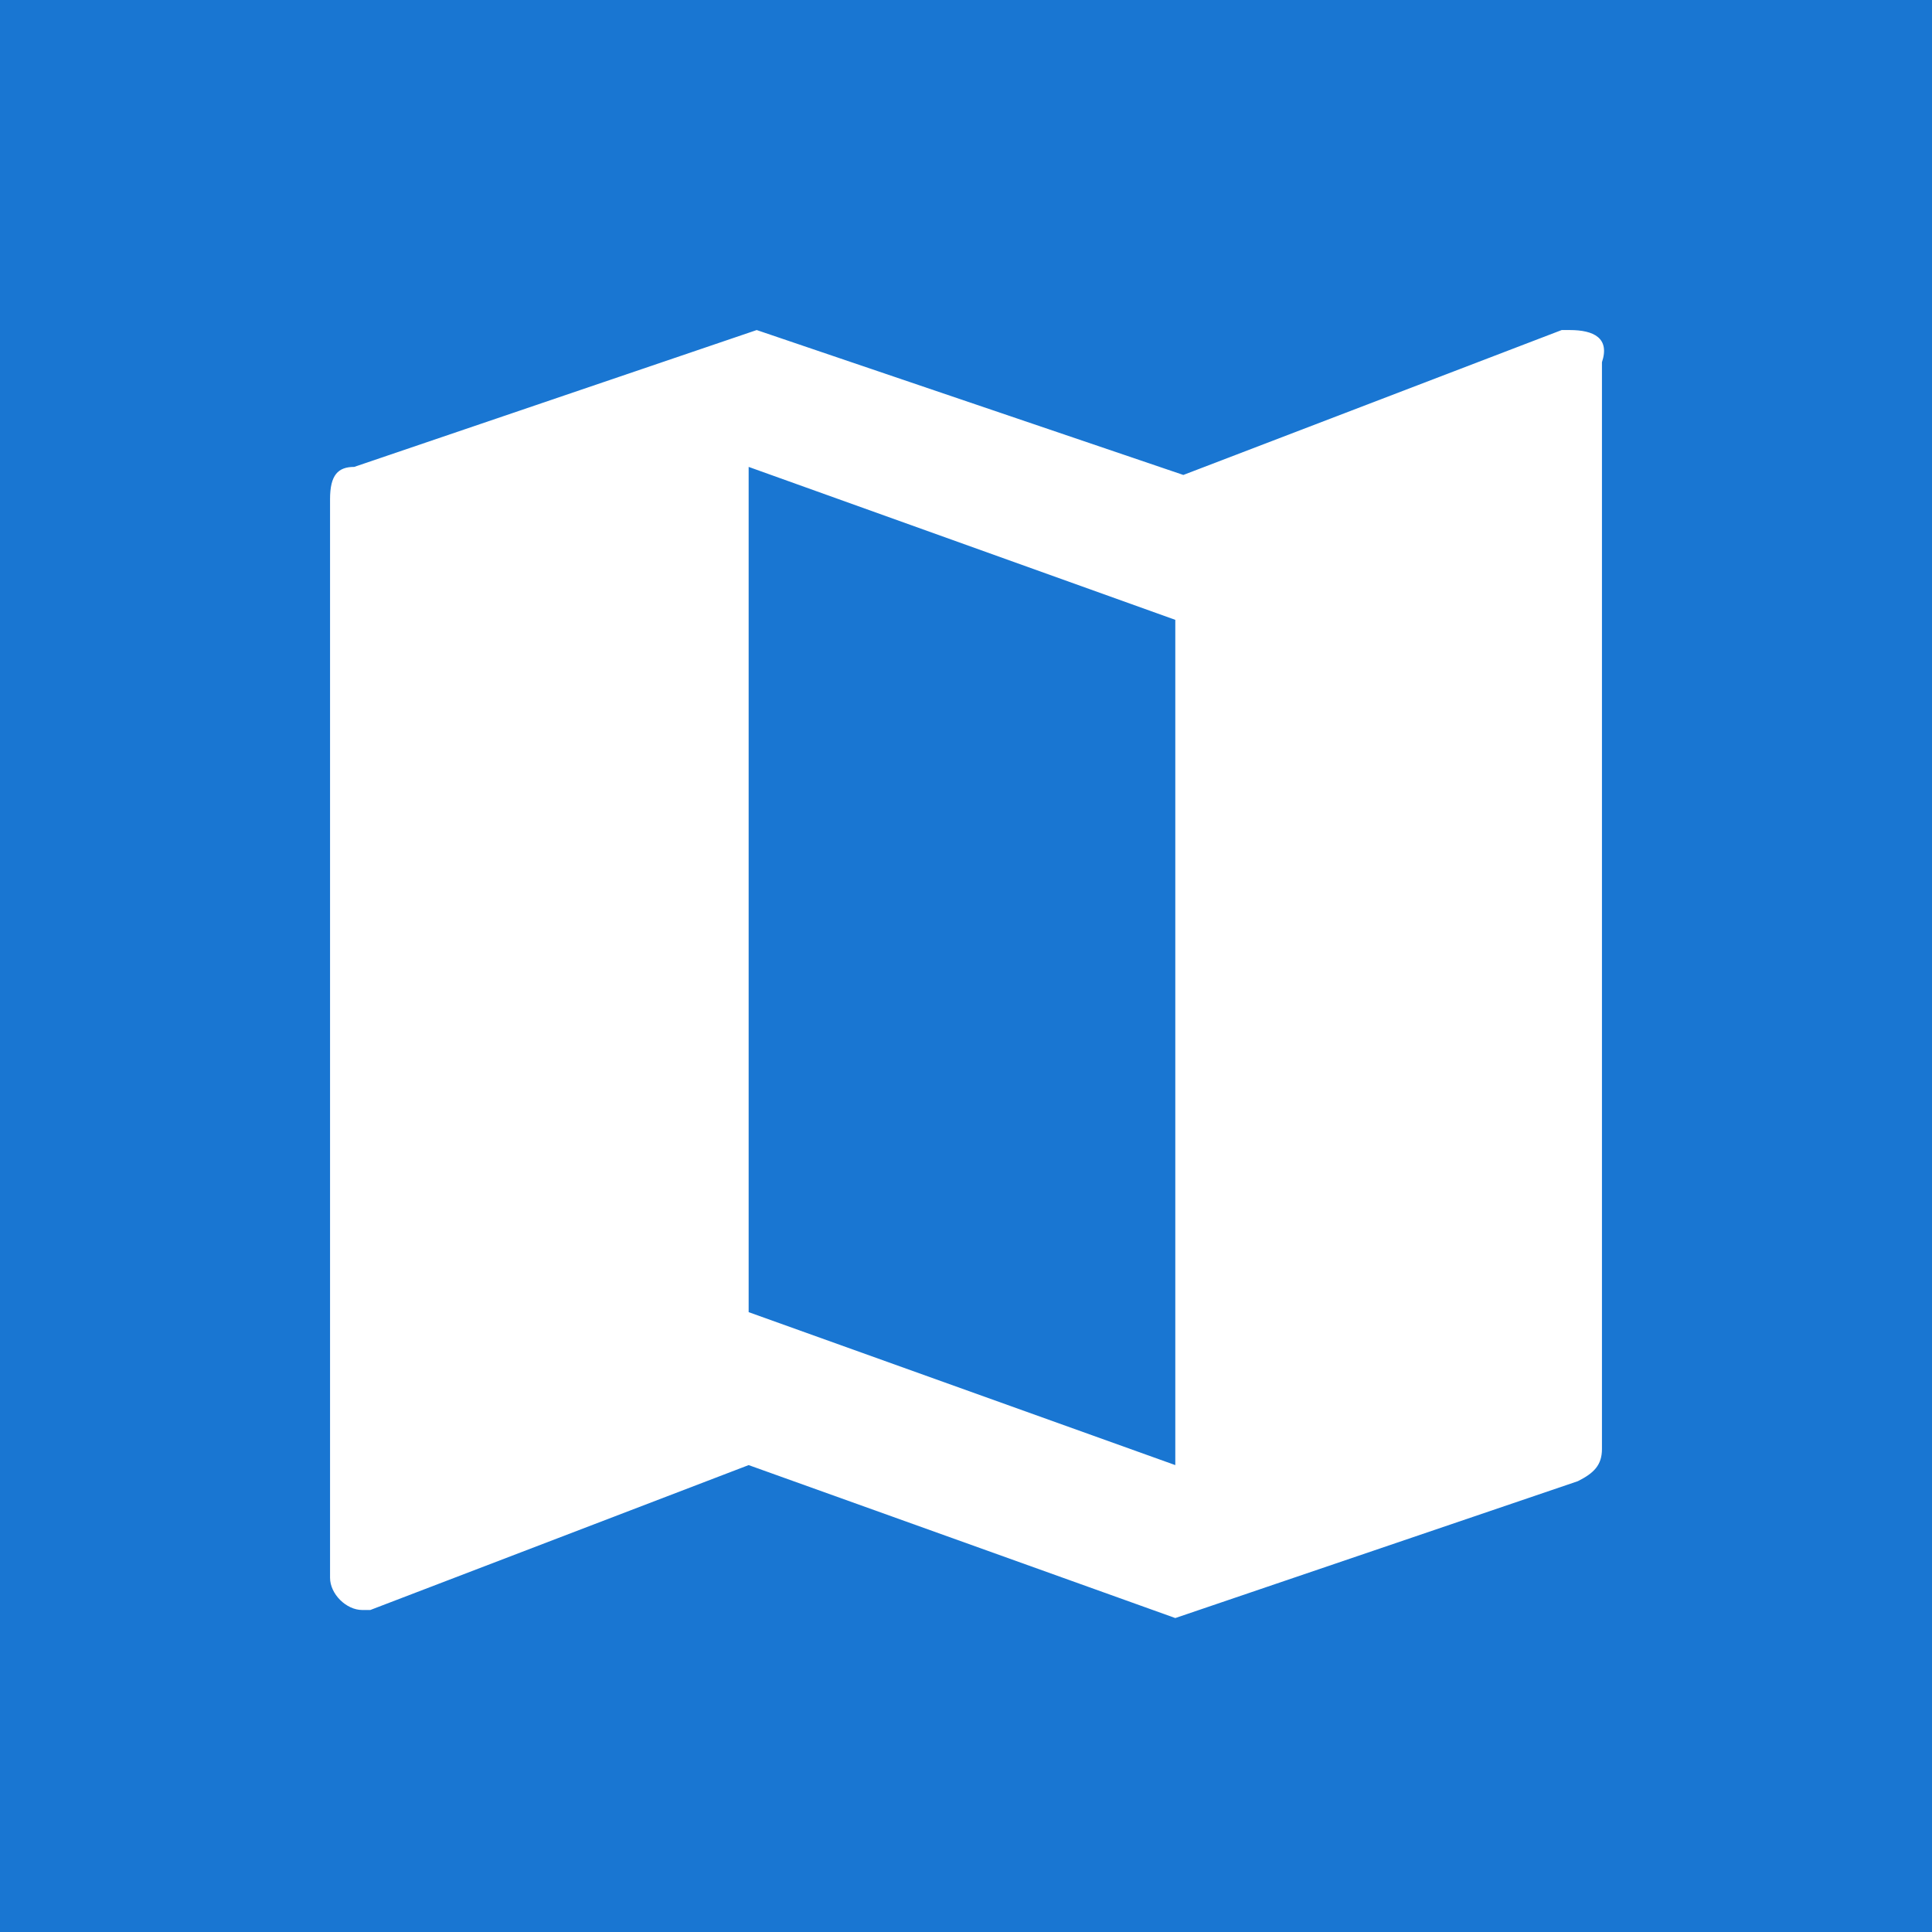
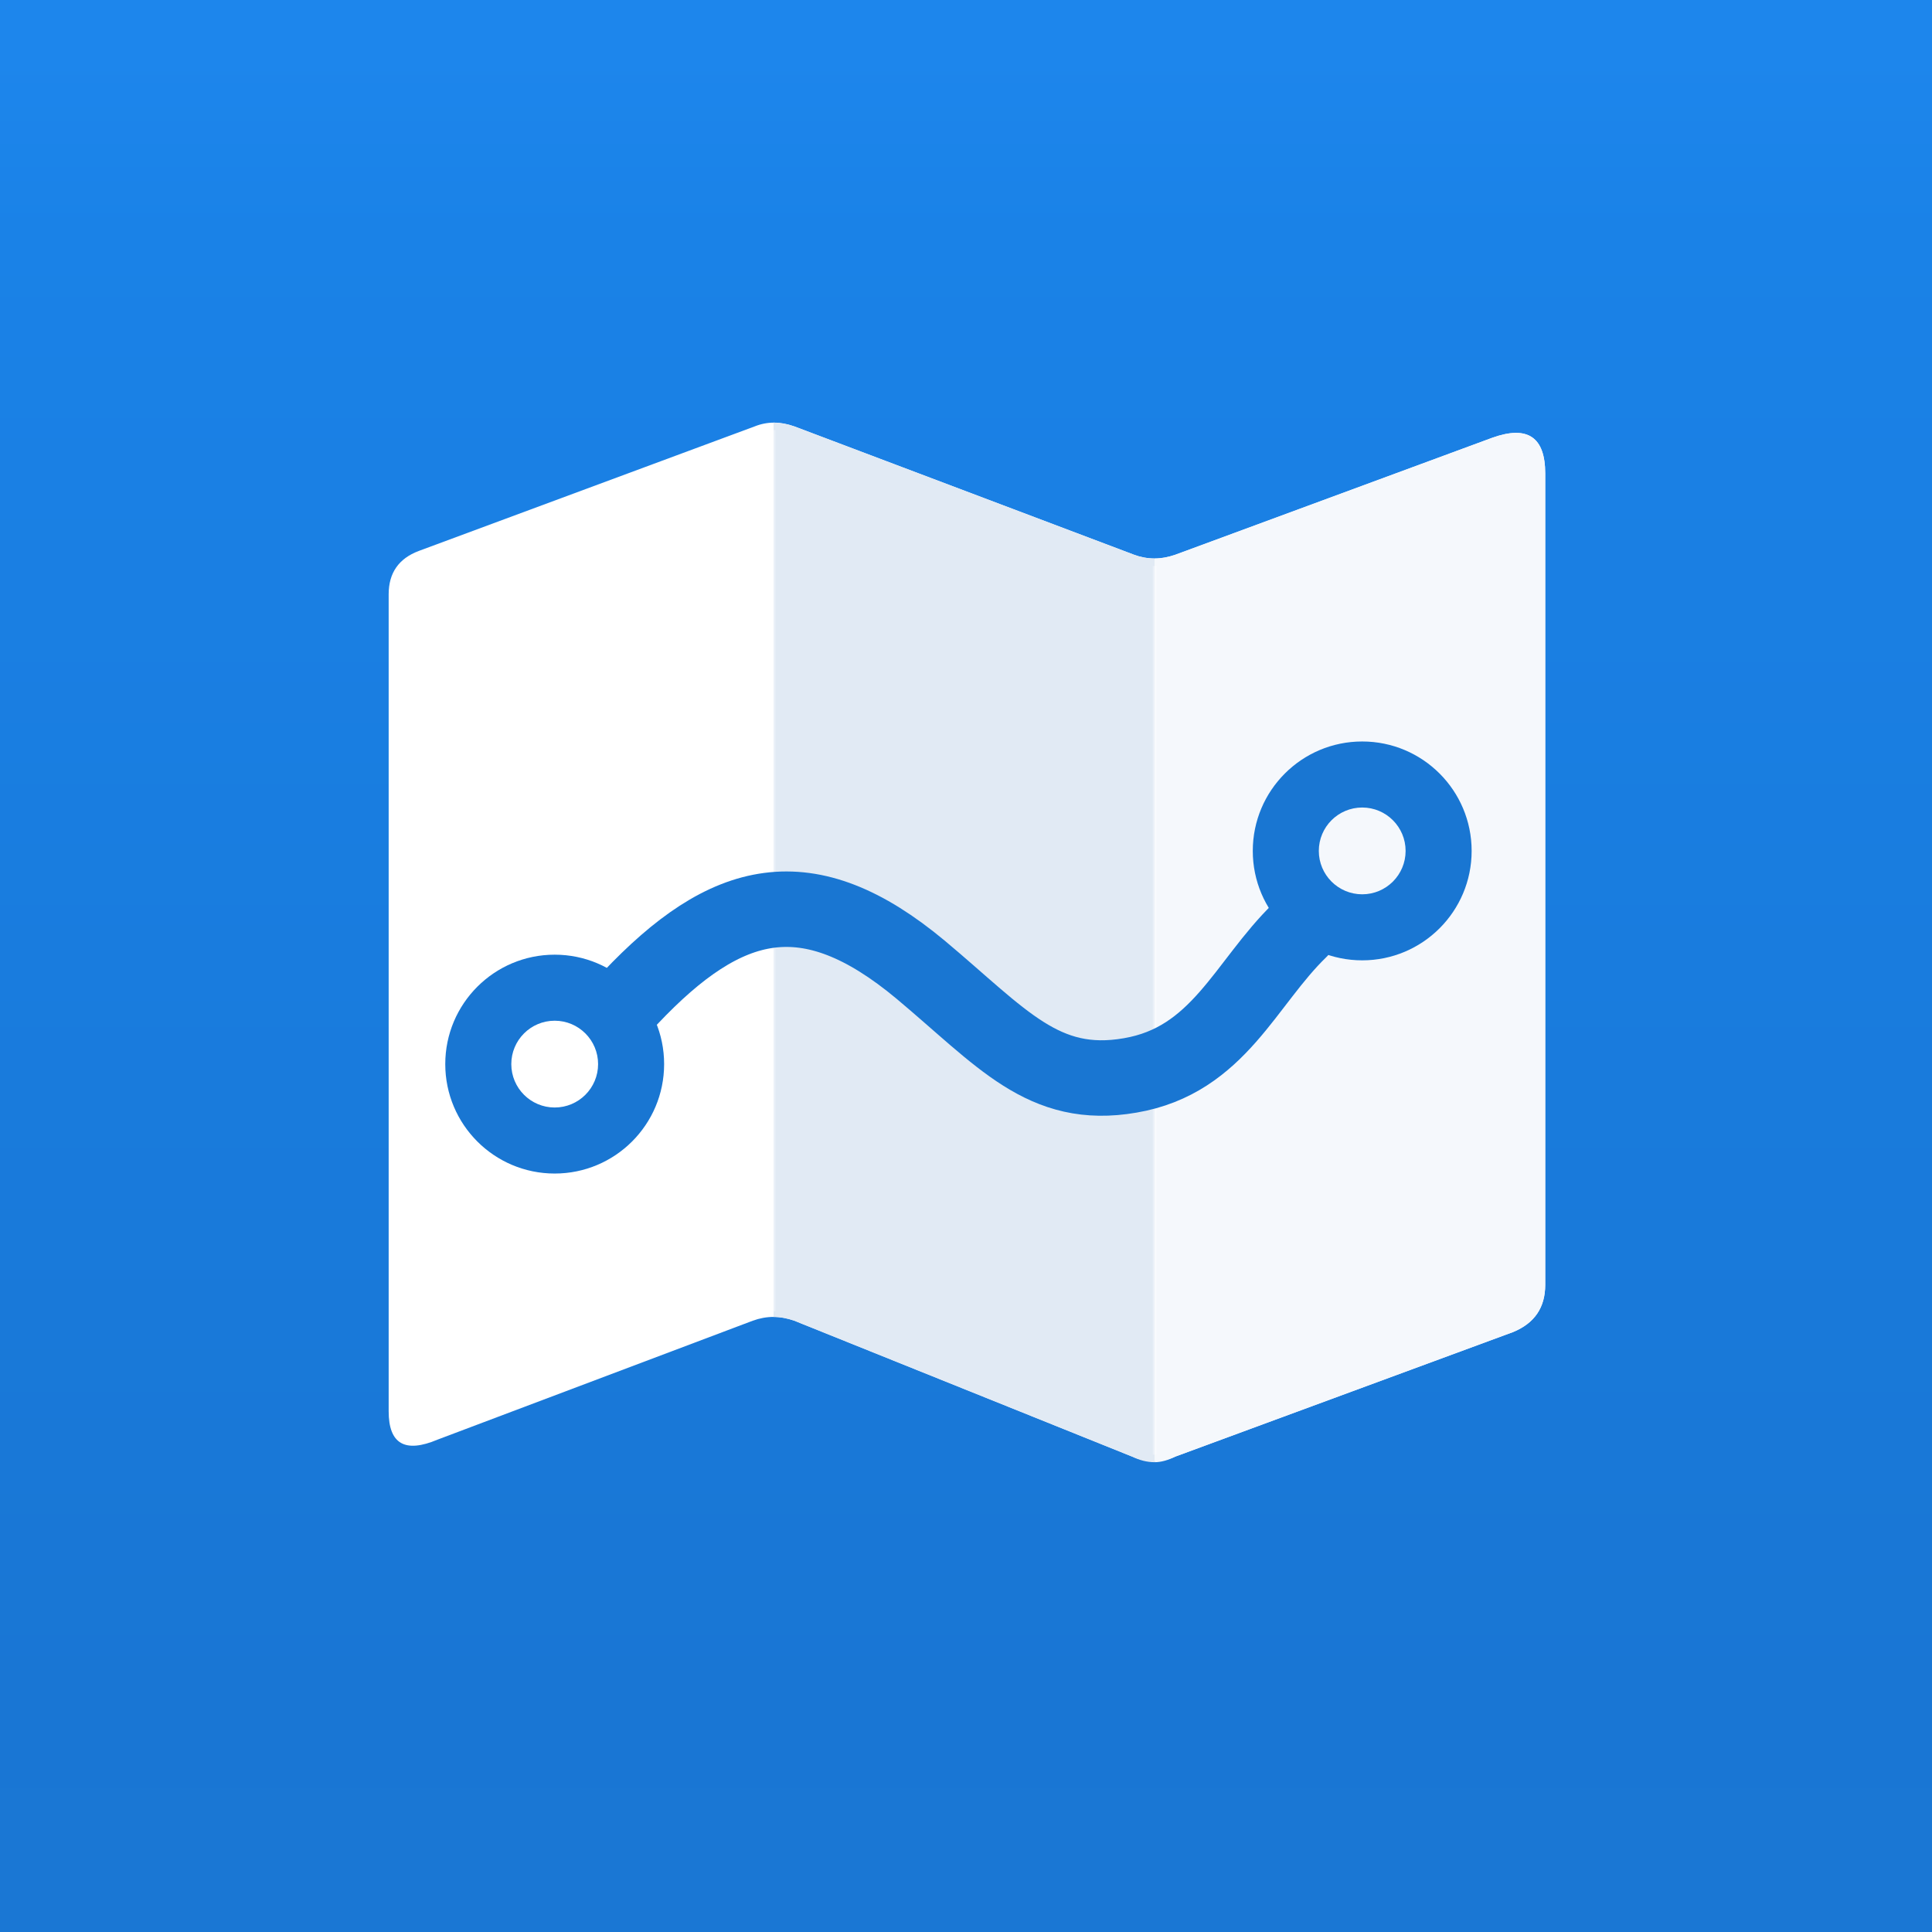
- <svg xmlns="http://www.w3.org/2000/svg" version="1.1" x="0px" y="0px" viewBox="0 0 24 24" style="enable-background:new 0 0 24 24;" xml:space="preserve">
-   <style type="text/css">
- 	.st0{fill:#1976D2;}
- 	.st1{fill:#FFFFFF;}
- </style>
-   <g id="Layer_2">
-     <rect x="0" class="st0" width="24" height="24" />
-   </g>
-   <g id="Layer_1" focusable="false">
-     <path class="st1" d="M19.5,4.1l-0.1,0l-4.7,1.8L9.4,4.1l-5,1.7C4.2,5.8,4.1,5.9,4.1,6.2v13.4c0,0.2,0.2,0.4,0.4,0.4l0.1,0l4.7-1.8   l5.3,1.9l5-1.7c0.2-0.1,0.3-0.2,0.3-0.4V4.5C20,4.2,19.8,4.1,19.5,4.1z M14.6,18.2l-5.3-1.9V5.8l5.3,1.9V18.2z" />
+ <svg xmlns="http://www.w3.org/2000/svg" width="1024" height="1024" viewBox="0 0 1024 1024">
+   <defs>
+     <linearGradient id="background" x1="0" y1="0" x2="0" y2="1">
+       <stop offset="0.031" stop-color="#1D86EC" />
+       <stop offset="0.125" stop-color="#1A82E7" />
+       <stop offset="0.25" stop-color="#1A80E4" />
+       <stop offset="0.5" stop-color="#197CDE" />
+       <stop offset="0.75" stop-color="#1978D7" />
+       <stop offset="0.875" stop-color="#1976D4" />
+       <stop offset="0.969" stop-color="#1A77D4" />
+     </linearGradient>
+   </defs>
+   <rect width="1024" height="1024" fill="url(#background)" />
+   <path d="M206 315 Q206 298 222 292 L400 226 Q410 222 421 226 L601 294 Q612 298 623 294 L791 232 Q819 222 819 251 L819 681 Q819 699 802 706 L623 772 Q612 777 600 772 L421 700 Q410 696 399 700 L232 763 Q206 774 206 748 Z" fill="#FFFFFF" />
+   <path d="M410 224 Q415 224 421 226 L601 294 Q606 296 612 296 L612 775 Q606 775 600 772 L421 700 Q415 698 410 698 Z" fill="#E1EAF4" />
+   <path d="M612 296 Q617 296 623 294 L791 232 Q819 222 819 251 L819 681 Q819 699 802 706 L623 772 Q617 775 612 775 Z" fill="#F5F8FC" />
+   <path d="M410 228 L410 695 M612 300 L612 771" stroke="#ffffff" stroke-opacity="0.34" stroke-width="2" />
+   <g fill="#1976D2">
+     <path d="M334 529 C385 475 428 464 488 514 C531 550 553 578 599 570 C646 562 660 521 689 493" fill="none" stroke="#1976D2" stroke-width="40" stroke-linecap="round" />
+     <path fill-rule="evenodd" d="M352 564 A58 58 0 1 1 236 564 A58 58 0 1 1 352 564 Z M317 564 A23 23 0 1 0 271 564 A23 23 0 1 0 317 564 Z" />
+     <path fill-rule="evenodd" d="M780 451 A58 58 0 1 1 664 451 A58 58 0 1 1 780 451 Z M745 451 A23 23 0 1 0 699 451 A23 23 0 1 0 745 451 Z" />
  </g>
</svg>
